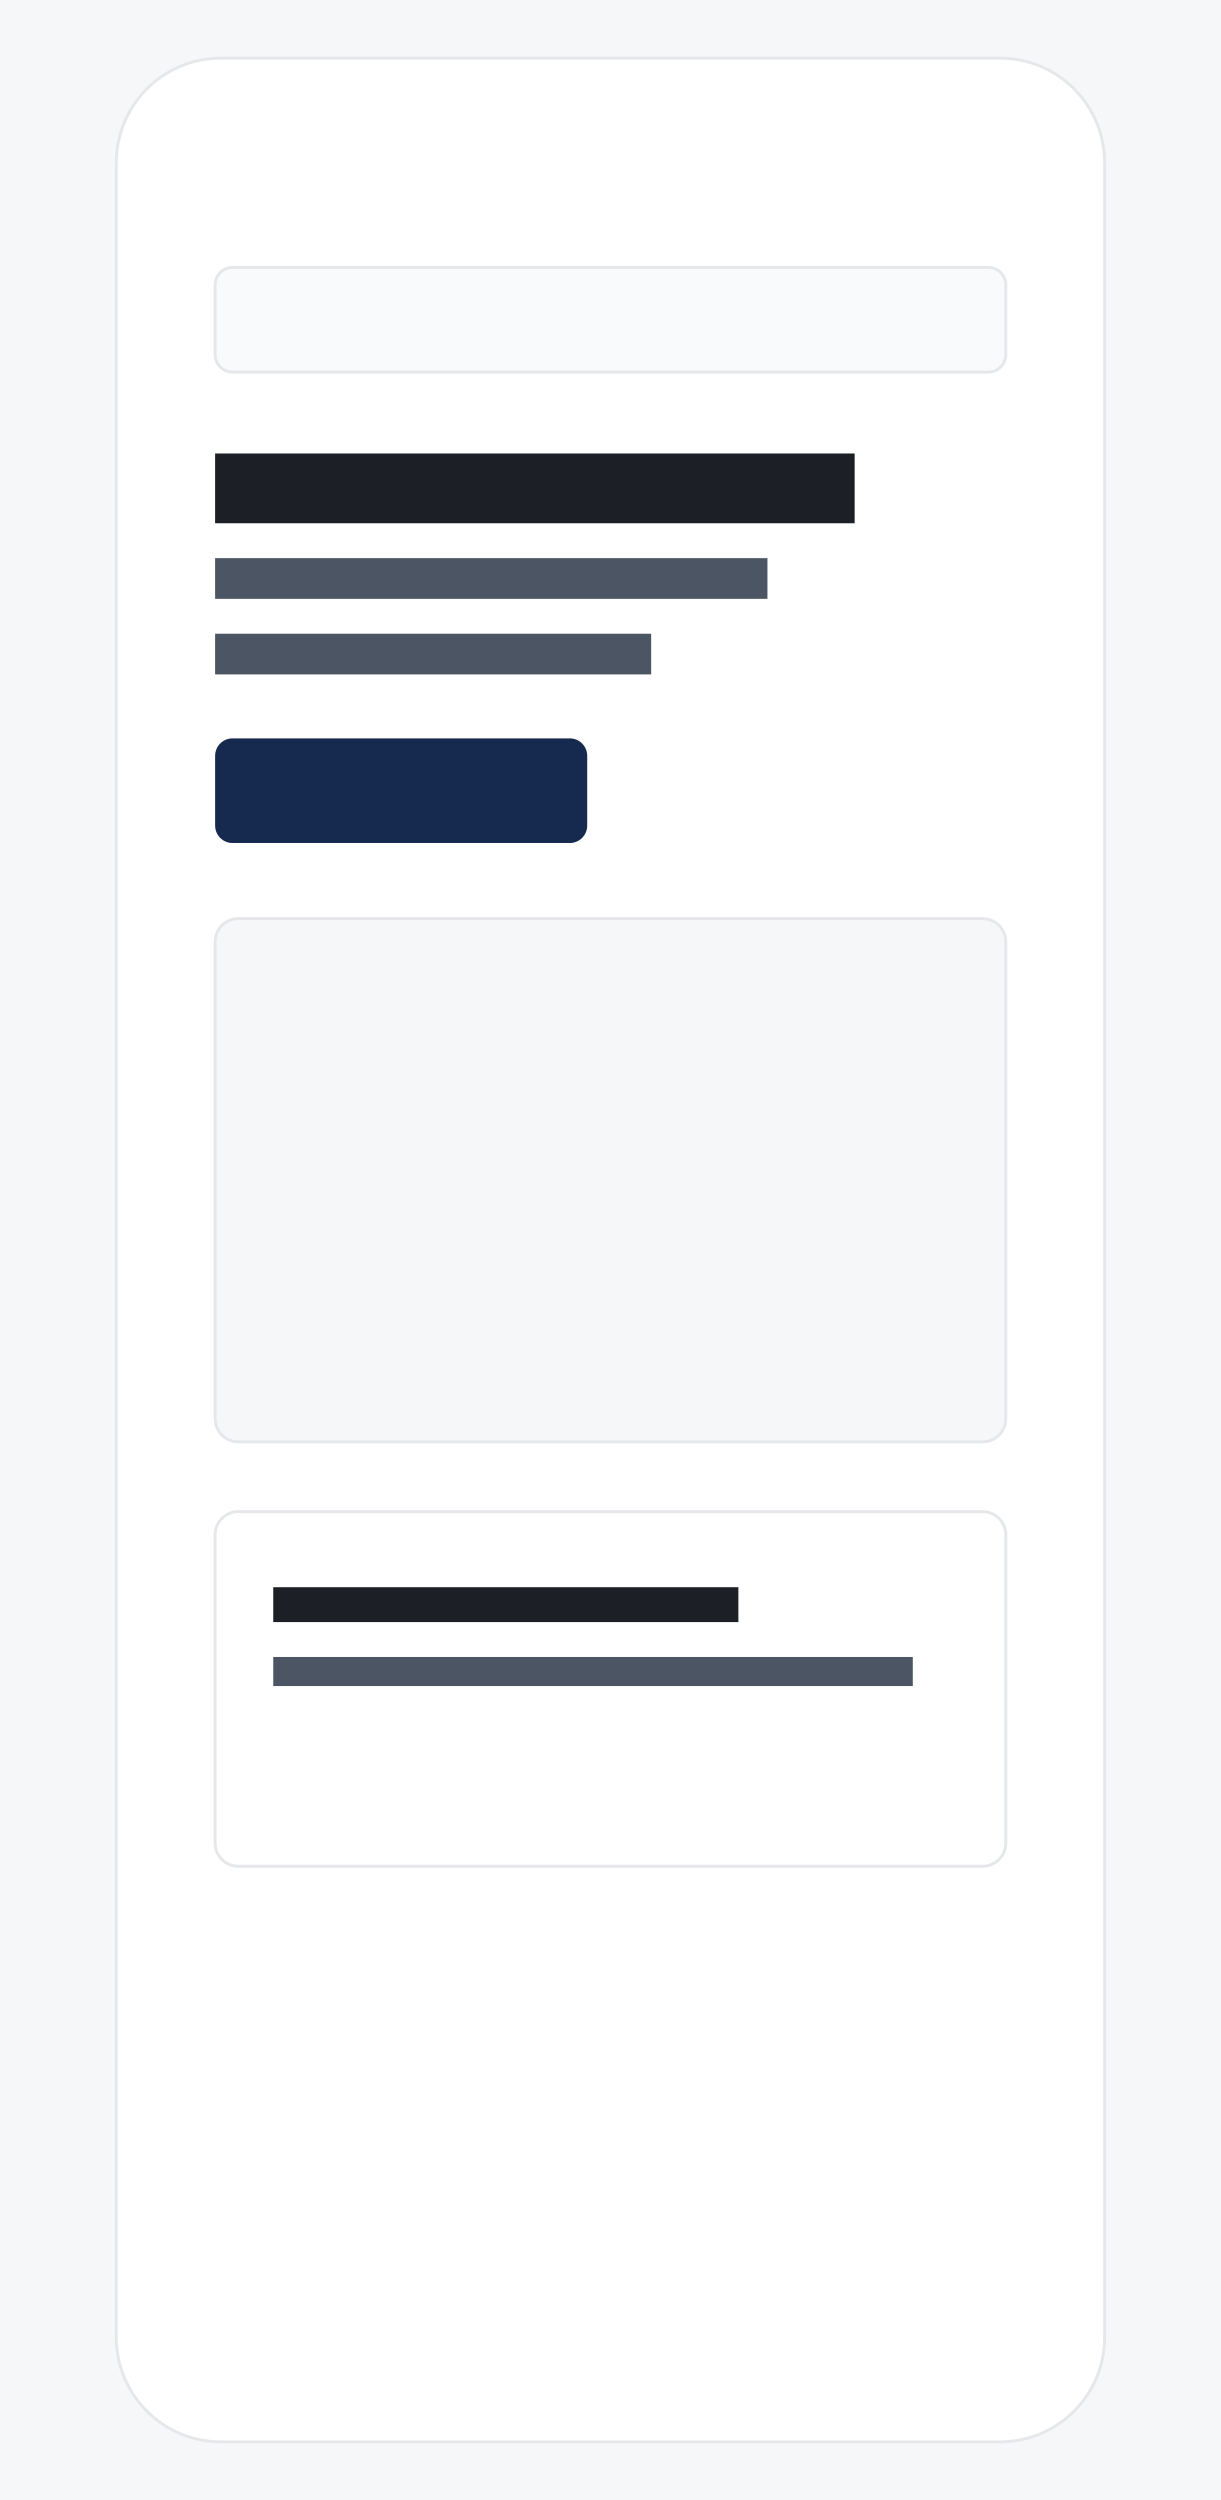
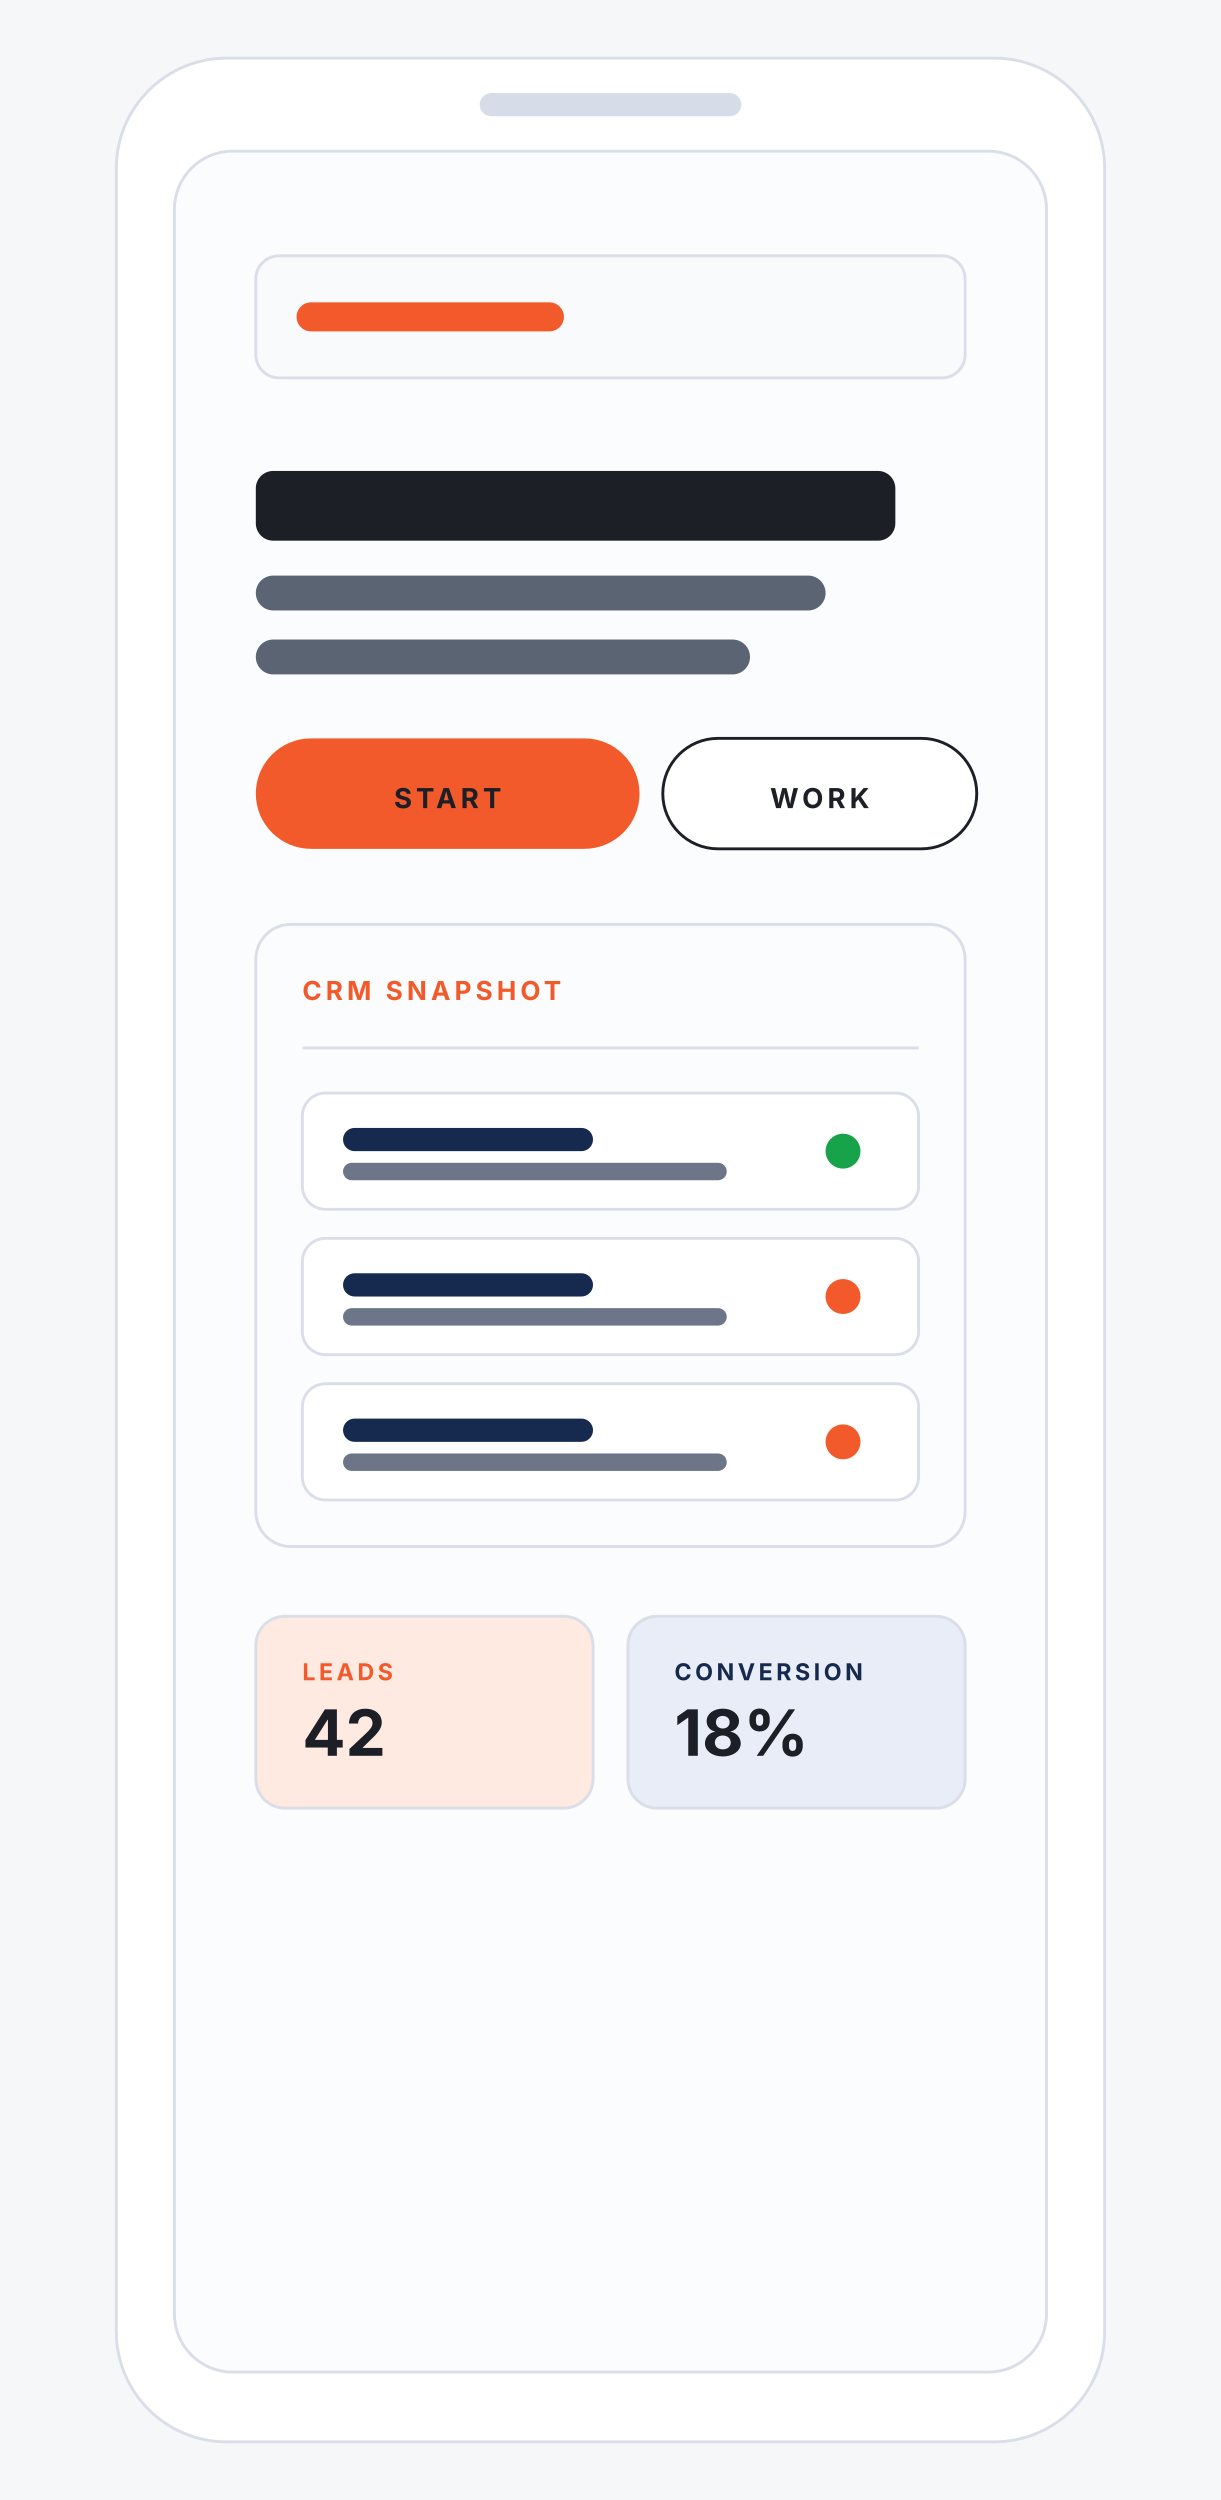
- <svg xmlns="http://www.w3.org/2000/svg" viewBox="0 0 420 860" role="img" aria-label="Hero mobile website mockup">
+ <svg xmlns="http://www.w3.org/2000/svg" viewBox="0 0 420 860" role="img" aria-label="AVD mobile website and CRM preview">
  <rect width="420" height="860" fill="#F6F7F9" />
-   <rect x="40" y="20" width="340" height="820" rx="36" fill="#FFFFFF" stroke="#E5E7EB" />
-   <rect x="74" y="92" width="272" height="36" rx="6" fill="#F9FAFB" stroke="#E5E7EB" />
-   <rect x="74" y="156" width="220" height="24" fill="#1C1F26" />
-   <rect x="74" y="192" width="190" height="14" fill="#4B5563" />
-   <rect x="74" y="218" width="150" height="14" fill="#4B5563" />
-   <rect x="74" y="254" width="128" height="36" rx="6" fill="#162A4F" />
-   <rect x="74" y="316" width="272" height="180" rx="8" fill="#F6F7F9" stroke="#E5E7EB" />
-   <rect x="74" y="520" width="272" height="122" rx="8" fill="#FFFFFF" stroke="#E5E7EB" />
-   <rect x="94" y="546" width="160" height="12" fill="#1C1F26" />
-   <rect x="94" y="570" width="220" height="10" fill="#4B5563" />
+   <rect x="40" y="20" width="340" height="820" rx="38" fill="#FFFFFF" stroke="#D9DEE8" />
+   <rect x="165" y="32" width="90" height="8" rx="4" fill="#D7DDE8" />
+   <rect x="60" y="52" width="300" height="764" rx="20" fill="#FBFCFE" stroke="#D9DEE8" />
+   <rect x="88" y="88" width="244" height="42" rx="8" fill="#F9FAFC" stroke="#D9DEE8" />
+   <rect x="102" y="104" width="92" height="10" rx="5" fill="#F25A2B" />
+   <rect x="88" y="162" width="220" height="24" rx="6" fill="#1C1F26" />
+   <rect x="88" y="198" width="196" height="12" rx="6" fill="#5A6473" />
+   <rect x="88" y="220" width="170" height="12" rx="6" fill="#5A6473" />
+   <rect x="88" y="254" width="132" height="38" rx="19" fill="#F25A2B" />
+   <rect x="228" y="254" width="108" height="38" rx="19" fill="#FFFFFF" stroke="#1C1F26" />
+   <text x="154" y="278" text-anchor="middle" fill="#1C1F26" font-family="Inter, Arial, sans-serif" font-size="9.5" font-weight="700" letter-spacing="1.4">START</text>
+   <text x="282" y="278" text-anchor="middle" fill="#1C1F26" font-family="Inter, Arial, sans-serif" font-size="9.5" font-weight="700" letter-spacing="1.4">WORK</text>
+   <rect x="88" y="318" width="244" height="214" rx="12" fill="#FBFCFE" stroke="#D9DEE8" />
+   <text x="104" y="344" fill="#F25A2B" font-family="Inter, Arial, sans-serif" font-size="9" font-weight="700" letter-spacing="1.4">CRM SNAPSHOT</text>
+   <rect x="104" y="360" width="212" height="1" fill="#D9DEE8" />
+   <rect x="104" y="376" width="212" height="40" rx="8" fill="#FFFFFF" stroke="#D9DEE8" />
+   <rect x="118" y="388" width="86" height="8" rx="4" fill="#162A4F" />
+   <rect x="118" y="400" width="132" height="6" rx="3" fill="#6C7688" />
+   <circle cx="290" cy="396" r="6" fill="#16A34A" />
+   <rect x="104" y="426" width="212" height="40" rx="8" fill="#FFFFFF" stroke="#D9DEE8" />
+   <rect x="118" y="438" width="86" height="8" rx="4" fill="#162A4F" />
+   <rect x="118" y="450" width="132" height="6" rx="3" fill="#6C7688" />
+   <circle cx="290" cy="446" r="6" fill="#F25A2B" />
+   <rect x="104" y="476" width="212" height="40" rx="8" fill="#FFFFFF" stroke="#D9DEE8" />
+   <rect x="118" y="488" width="86" height="8" rx="4" fill="#162A4F" />
+   <rect x="118" y="500" width="132" height="6" rx="3" fill="#6C7688" />
+   <circle cx="290" cy="496" r="6" fill="#F25A2B" />
+   <rect x="88" y="556" width="116" height="66" rx="10" fill="#FFEAE1" stroke="#D9DEE8" />
+   <rect x="216" y="556" width="116" height="66" rx="10" fill="#E8EDF7" stroke="#D9DEE8" />
+   <text x="104" y="578" fill="#F25A2B" font-family="Inter, Arial, sans-serif" font-size="8" font-weight="700" letter-spacing="1.2">LEADS</text>
+   <text x="104" y="604" fill="#1C1F26" font-family="Inter, Arial, sans-serif" font-size="22" font-weight="700">42</text>
+   <text x="232" y="578" fill="#162A4F" font-family="Inter, Arial, sans-serif" font-size="8" font-weight="700" letter-spacing="1.2">CONVERSION</text>
+   <text x="232" y="604" fill="#1C1F26" font-family="Inter, Arial, sans-serif" font-size="22" font-weight="700">18%</text>
</svg>
